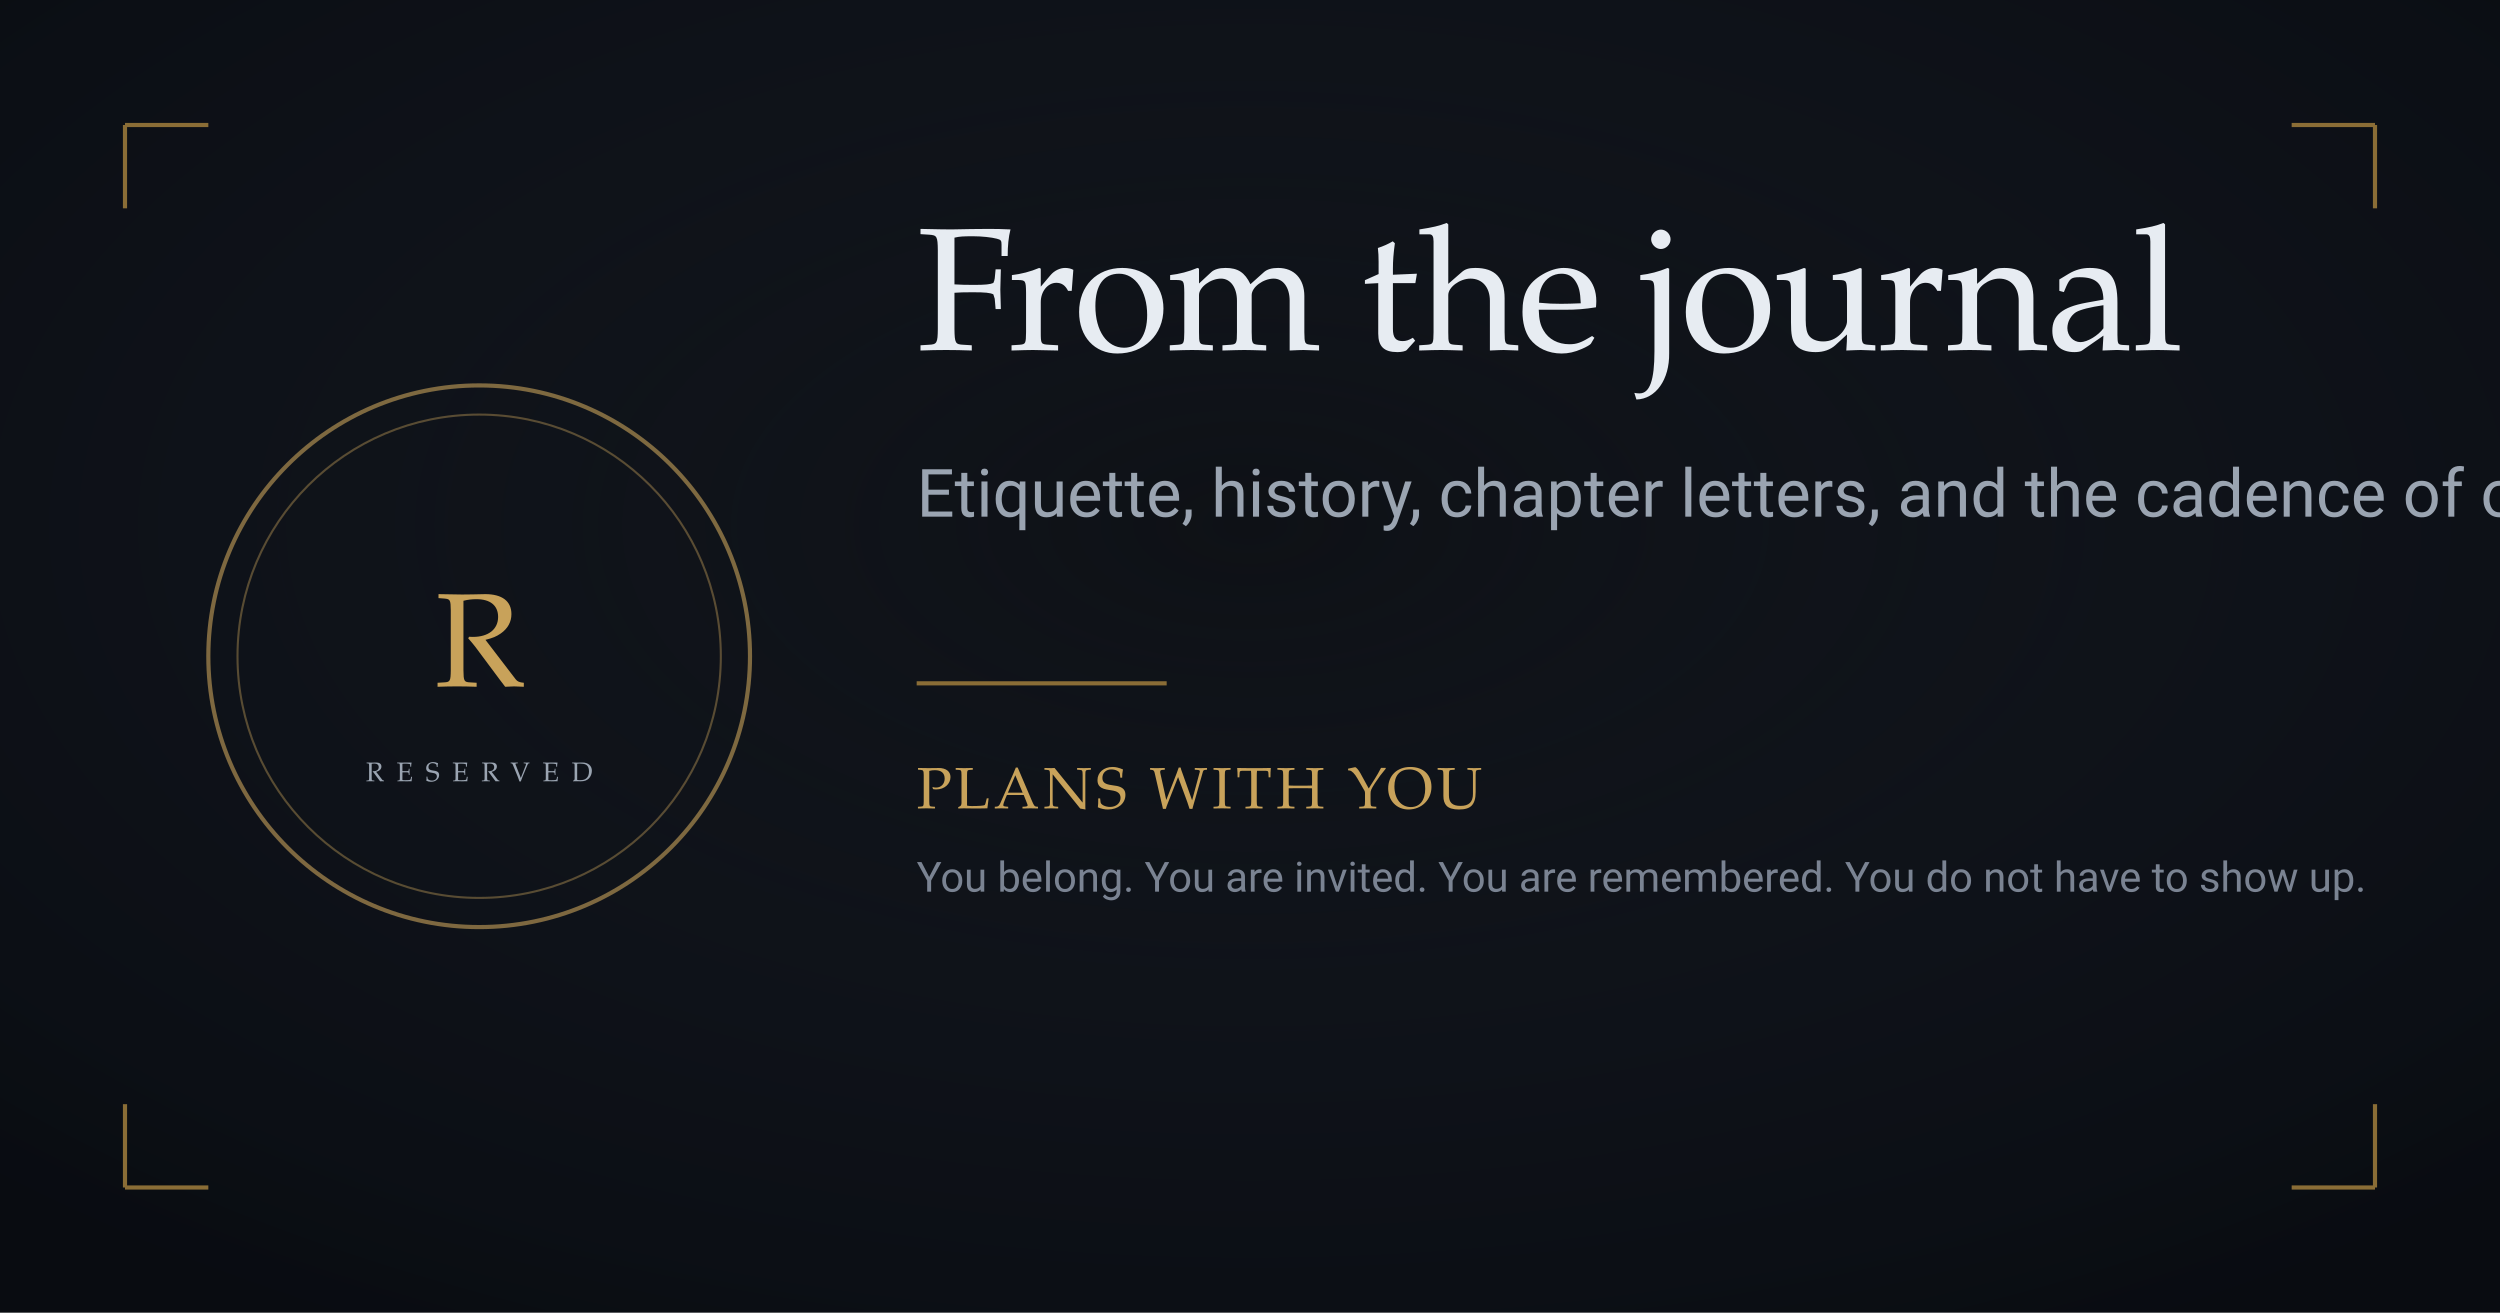
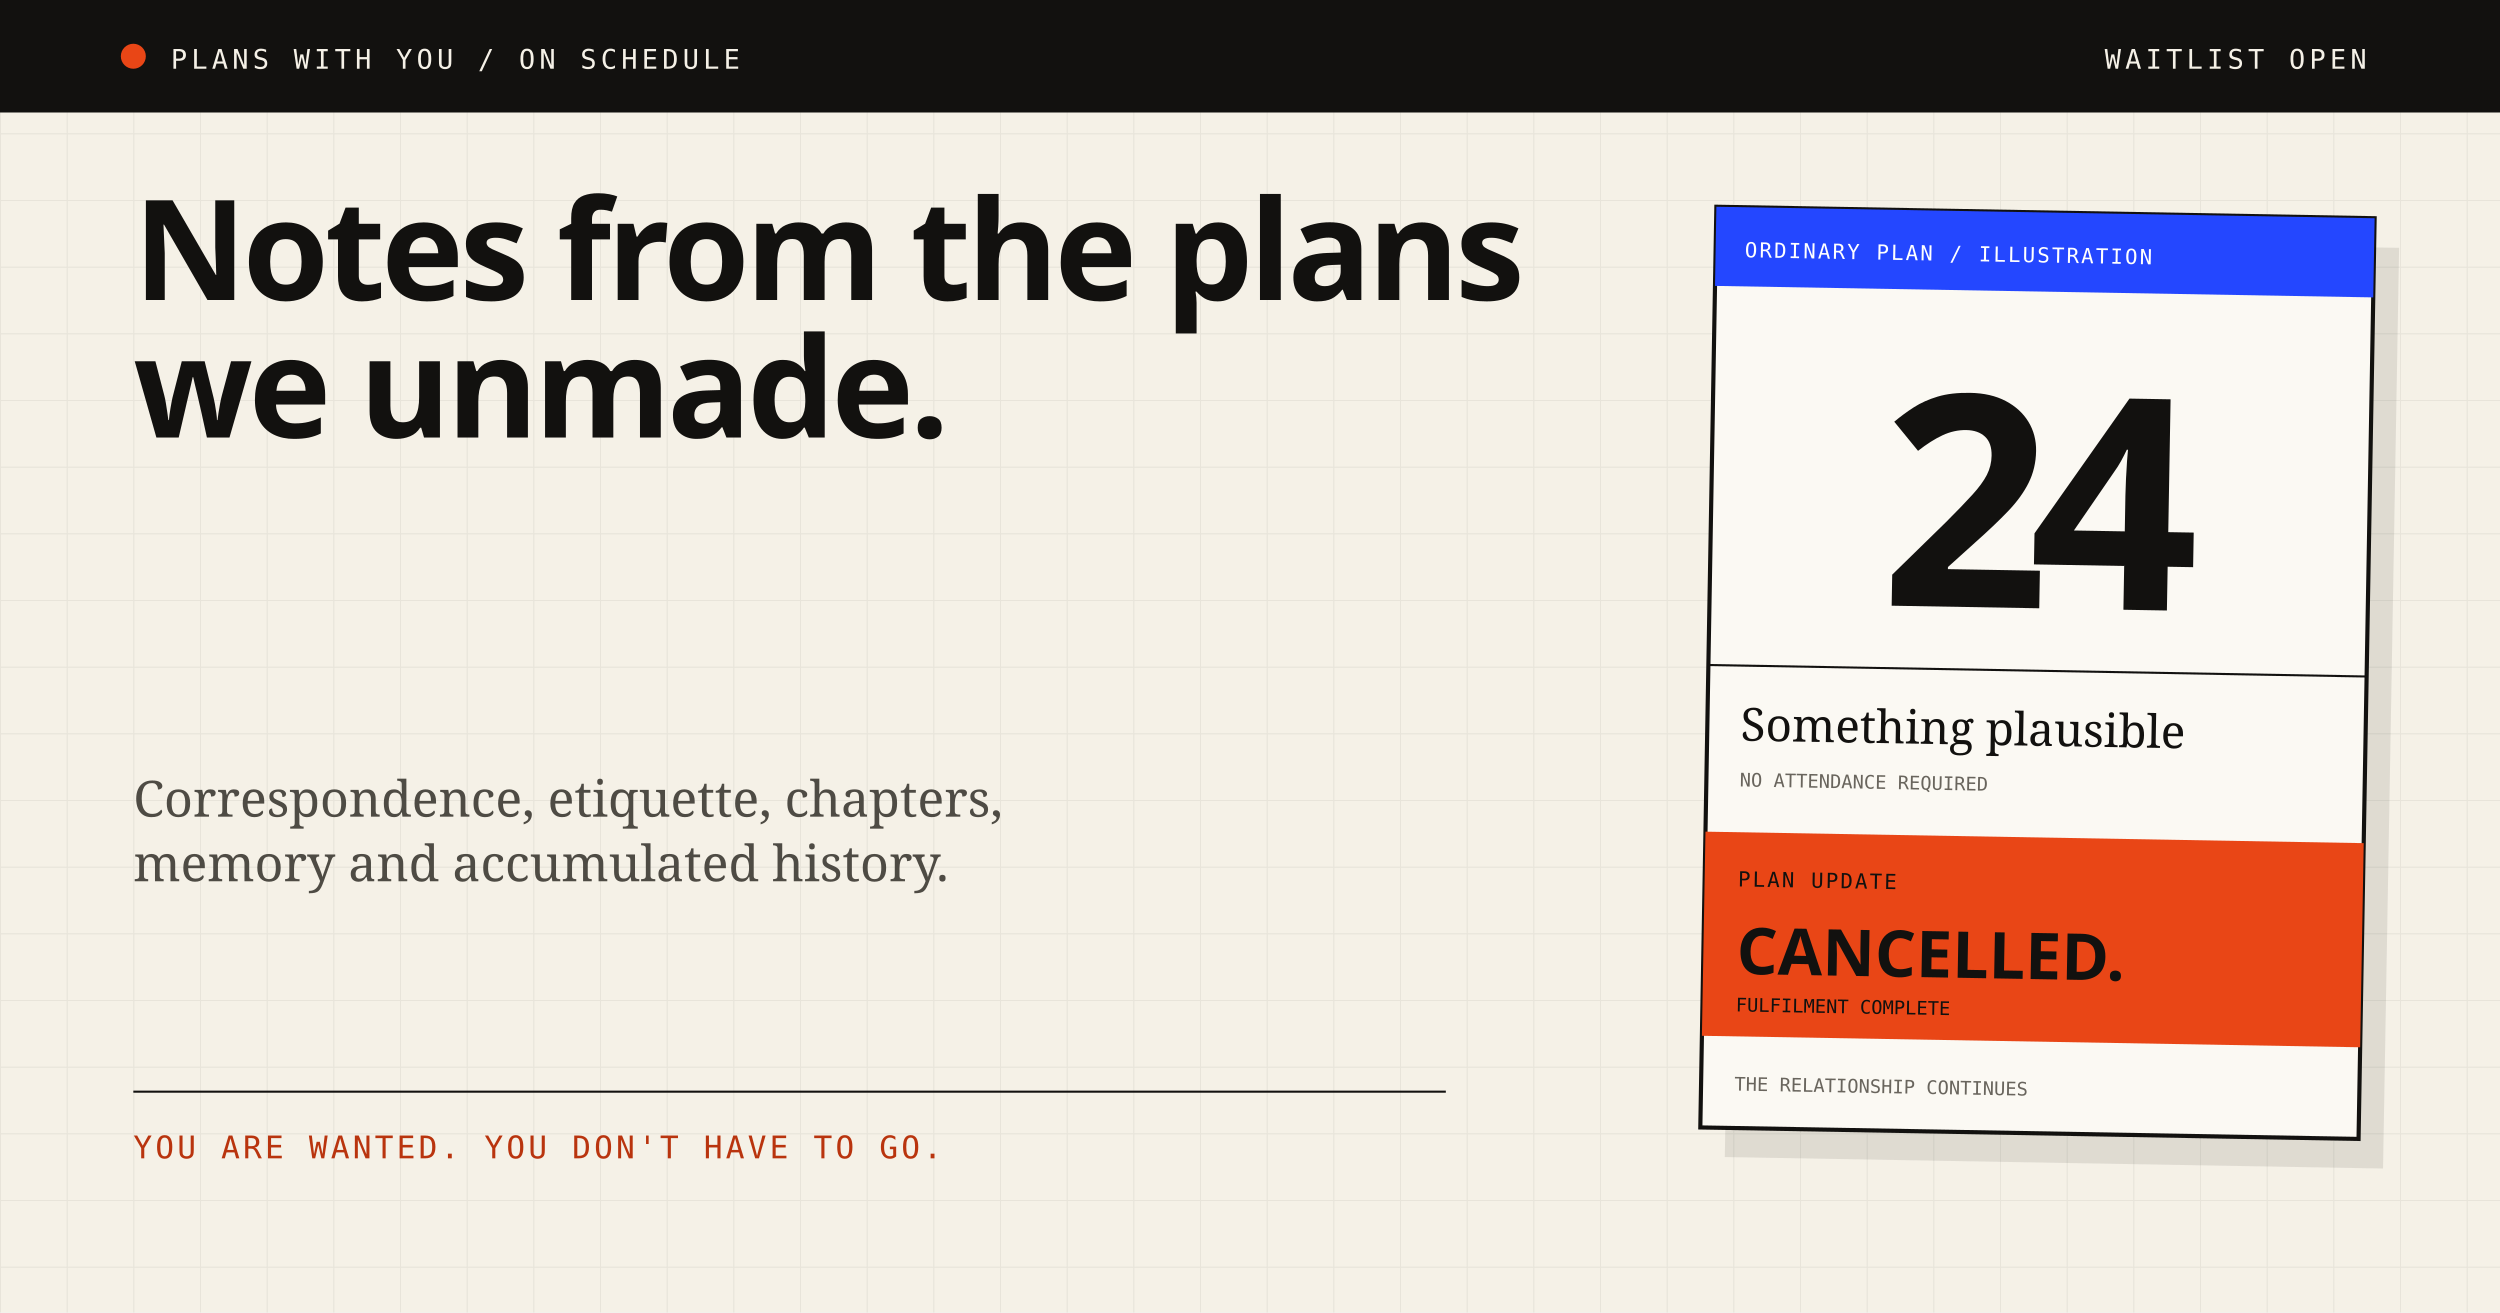
- <svg xmlns="http://www.w3.org/2000/svg" width="1200" height="630" viewBox="0 0 1200 630" role="img" aria-label="From the journal">
+ <svg xmlns="http://www.w3.org/2000/svg" width="1200" height="630" viewBox="0 0 1200 630" role="img" aria-label="Notes from the plans we unmade.">
  <defs>
-     <radialGradient id="g" cx="50%" cy="40%" r="70%">
-       <stop offset="0%" stop-color="#1b2230" stop-opacity="0" />
-       <stop offset="100%" stop-color="#070a0f" stop-opacity="0.7" />
-     </radialGradient>
+     <pattern id="grid" width="32" height="32" patternUnits="userSpaceOnUse">
+       <path d="M32 0H0V32" fill="none" stroke="#12110f" stroke-opacity=".055" stroke-width="1" />
+     </pattern>
+     <style>.display{font-family:"Archivo","Arial Narrow",sans-serif;font-weight:700}.letter{font-family:"Source Serif 4",Georgia,serif}.data{font-family:"Fragment Mono",ui-monospace,monospace}</style>
  </defs>
-   <rect fill="#0e1116" width="1200" height="630" />
-   <rect width="1200" height="630" fill="url(#g)" />
-   <g stroke="#8a6d36" stroke-width="2" fill="none">
-     <path d="M 60 60 L 60 100 M 60 60 L 100 60" />
-     <path d="M 1140 60 L 1140 100 M 1140 60 L 1100 60" />
-     <path d="M 60 570 L 60 530 M 60 570 L 100 570" />
-     <path d="M 1140 570 L 1140 530 M 1140 570 L 1100 570" />
+   <rect width="1200" height="630" fill="#f5f1e7" />
+   <rect width="1200" height="630" fill="url(#grid)" />
+   <rect width="1200" height="54" fill="#12110f" />
+   <circle cx="64" cy="27" r="6" fill="#e94616" />
+   <text class="data" x="82" y="33" fill="#f5f1e7" font-size="13" letter-spacing="2">PLANS WITH YOU / ON SCHEDULE</text>
+   <text class="data" x="1136" y="33" fill="#f5f1e7" font-size="13" letter-spacing="2" text-anchor="end">WAITLIST OPEN</text>
+   <g transform="translate(64, 144)">
+     <text class="display" x="0" y="0" fill="#12110f" font-size="67" letter-spacing="-2">Notes from the plans</text>
+     <text class="display" x="0" y="66" fill="#12110f" font-size="67" letter-spacing="-2">we unmade.</text>
+     <text class="letter" x="0" y="248" fill="#4e4b44" font-size="24" letter-spacing="0">Correspondence, etiquette, chapters,</text>
+     <text class="letter" x="0" y="279" fill="#4e4b44" font-size="24" letter-spacing="0">memory and accumulated history.</text>
+     <line x1="0" x2="630" y1="380" y2="380" stroke="#12110f" />
+     <text class="data" x="0" y="412" fill="#b9340e" font-size="15" letter-spacing="1.5">YOU ARE WANTED. YOU DON'T HAVE TO GO.</text>
  </g>
-   <g transform="translate(230, 315)">
-     <circle r="130" fill="none" stroke="#c8a25a" stroke-width="2" opacity="0.6" />
-     <circle r="116" fill="none" stroke="#c8a25a" stroke-width="1" opacity="0.4" />
-     <text font-family="&quot;Iowan Old Style&quot;, &quot;Palatino Linotype&quot;, Palatino, &quot;Source Serif Pro&quot;, Georgia, serif" fill="#c8a25a" text-anchor="middle" dominant-baseline="central" font-size="64" letter-spacing="2">R</text>
-     <text font-family="&quot;Iowan Old Style&quot;, &quot;Palatino Linotype&quot;, Palatino, &quot;Source Serif Pro&quot;, Georgia, serif" fill="#9aa4b1" text-anchor="middle" font-size="13" letter-spacing="6" y="60">RESERVED</text>
-   </g>
-   <g transform="translate(440, 168)">
-     <text font-family="&quot;Iowan Old Style&quot;, &quot;Palatino Linotype&quot;, Palatino, &quot;Source Serif Pro&quot;, Georgia, serif" fill="#e7ecf2" x="0" y="0" font-size="84" font-weight="400" letter-spacing="-1">From the journal</text>
-     <text font-family="ui-sans-serif, system-ui, -apple-system, &quot;Segoe UI&quot;, Roboto, &quot;Helvetica Neue&quot;, Arial, sans-serif" fill="#9aa4b1" x="0" y="80" font-size="32" font-weight="400">Etiquette, history, chapter letters, and the cadence of ordinary things.</text>
-     <line x1="0" x2="120" y1="160" y2="160" stroke="#8a6d36" stroke-width="2" />
-     <text font-family="&quot;Iowan Old Style&quot;, &quot;Palatino Linotype&quot;, Palatino, &quot;Source Serif Pro&quot;, Georgia, serif" fill="#c8a25a" x="0" y="220" font-size="28" letter-spacing="2">PLANS WITH YOU</text>
-     <text font-family="ui-sans-serif, system-ui, -apple-system, &quot;Segoe UI&quot;, Roboto, &quot;Helvetica Neue&quot;, Arial, sans-serif" fill="#7a8392" x="0" y="260" font-size="20">You belong. You are invited. You are remembered. You do not have to show up.</text>
+   <g transform="translate(820, 102) rotate(1 160 220)">
+     <rect x="12" y="14" width="316" height="442" fill="#12110f" opacity=".1" />
+     <rect width="316" height="442" fill="#fbf9f3" stroke="#12110f" stroke-width="2" />
+     <rect width="316" height="38" fill="#2447ff" />
+     <text class="data" x="14" y="24" fill="white" font-size="10" letter-spacing="1">ORDINARY PLAN / ILLUSTRATION</text>
+     <text class="display" x="158" y="190" fill="#12110f" font-size="142" letter-spacing="-10" text-anchor="middle">24</text>
+     <line x1="0" x2="316" y1="220" y2="220" stroke="#12110f" />
+     <text class="letter" x="16" y="256" fill="#12110f" font-size="22">Something plausible</text>
+     <text class="data" x="16" y="278" fill="#69655d" font-size="9">NO ATTENDANCE REQUIRED</text>
+     <rect y="300" width="316" height="98" fill="#e94616" />
+     <text class="data" x="16" y="326" fill="#12110f" font-size="10" letter-spacing="1">PLAN UPDATE</text>
+     <text class="display" x="16" y="368" fill="#12110f" font-size="31">CANCELLED.</text>
+     <text class="data" x="16" y="386" fill="#12110f" font-size="9">FULFILMENT COMPLETE</text>
+     <text class="data" x="16" y="424" fill="#69655d" font-size="9">THE RELATIONSHIP CONTINUES</text>
  </g>
</svg>
